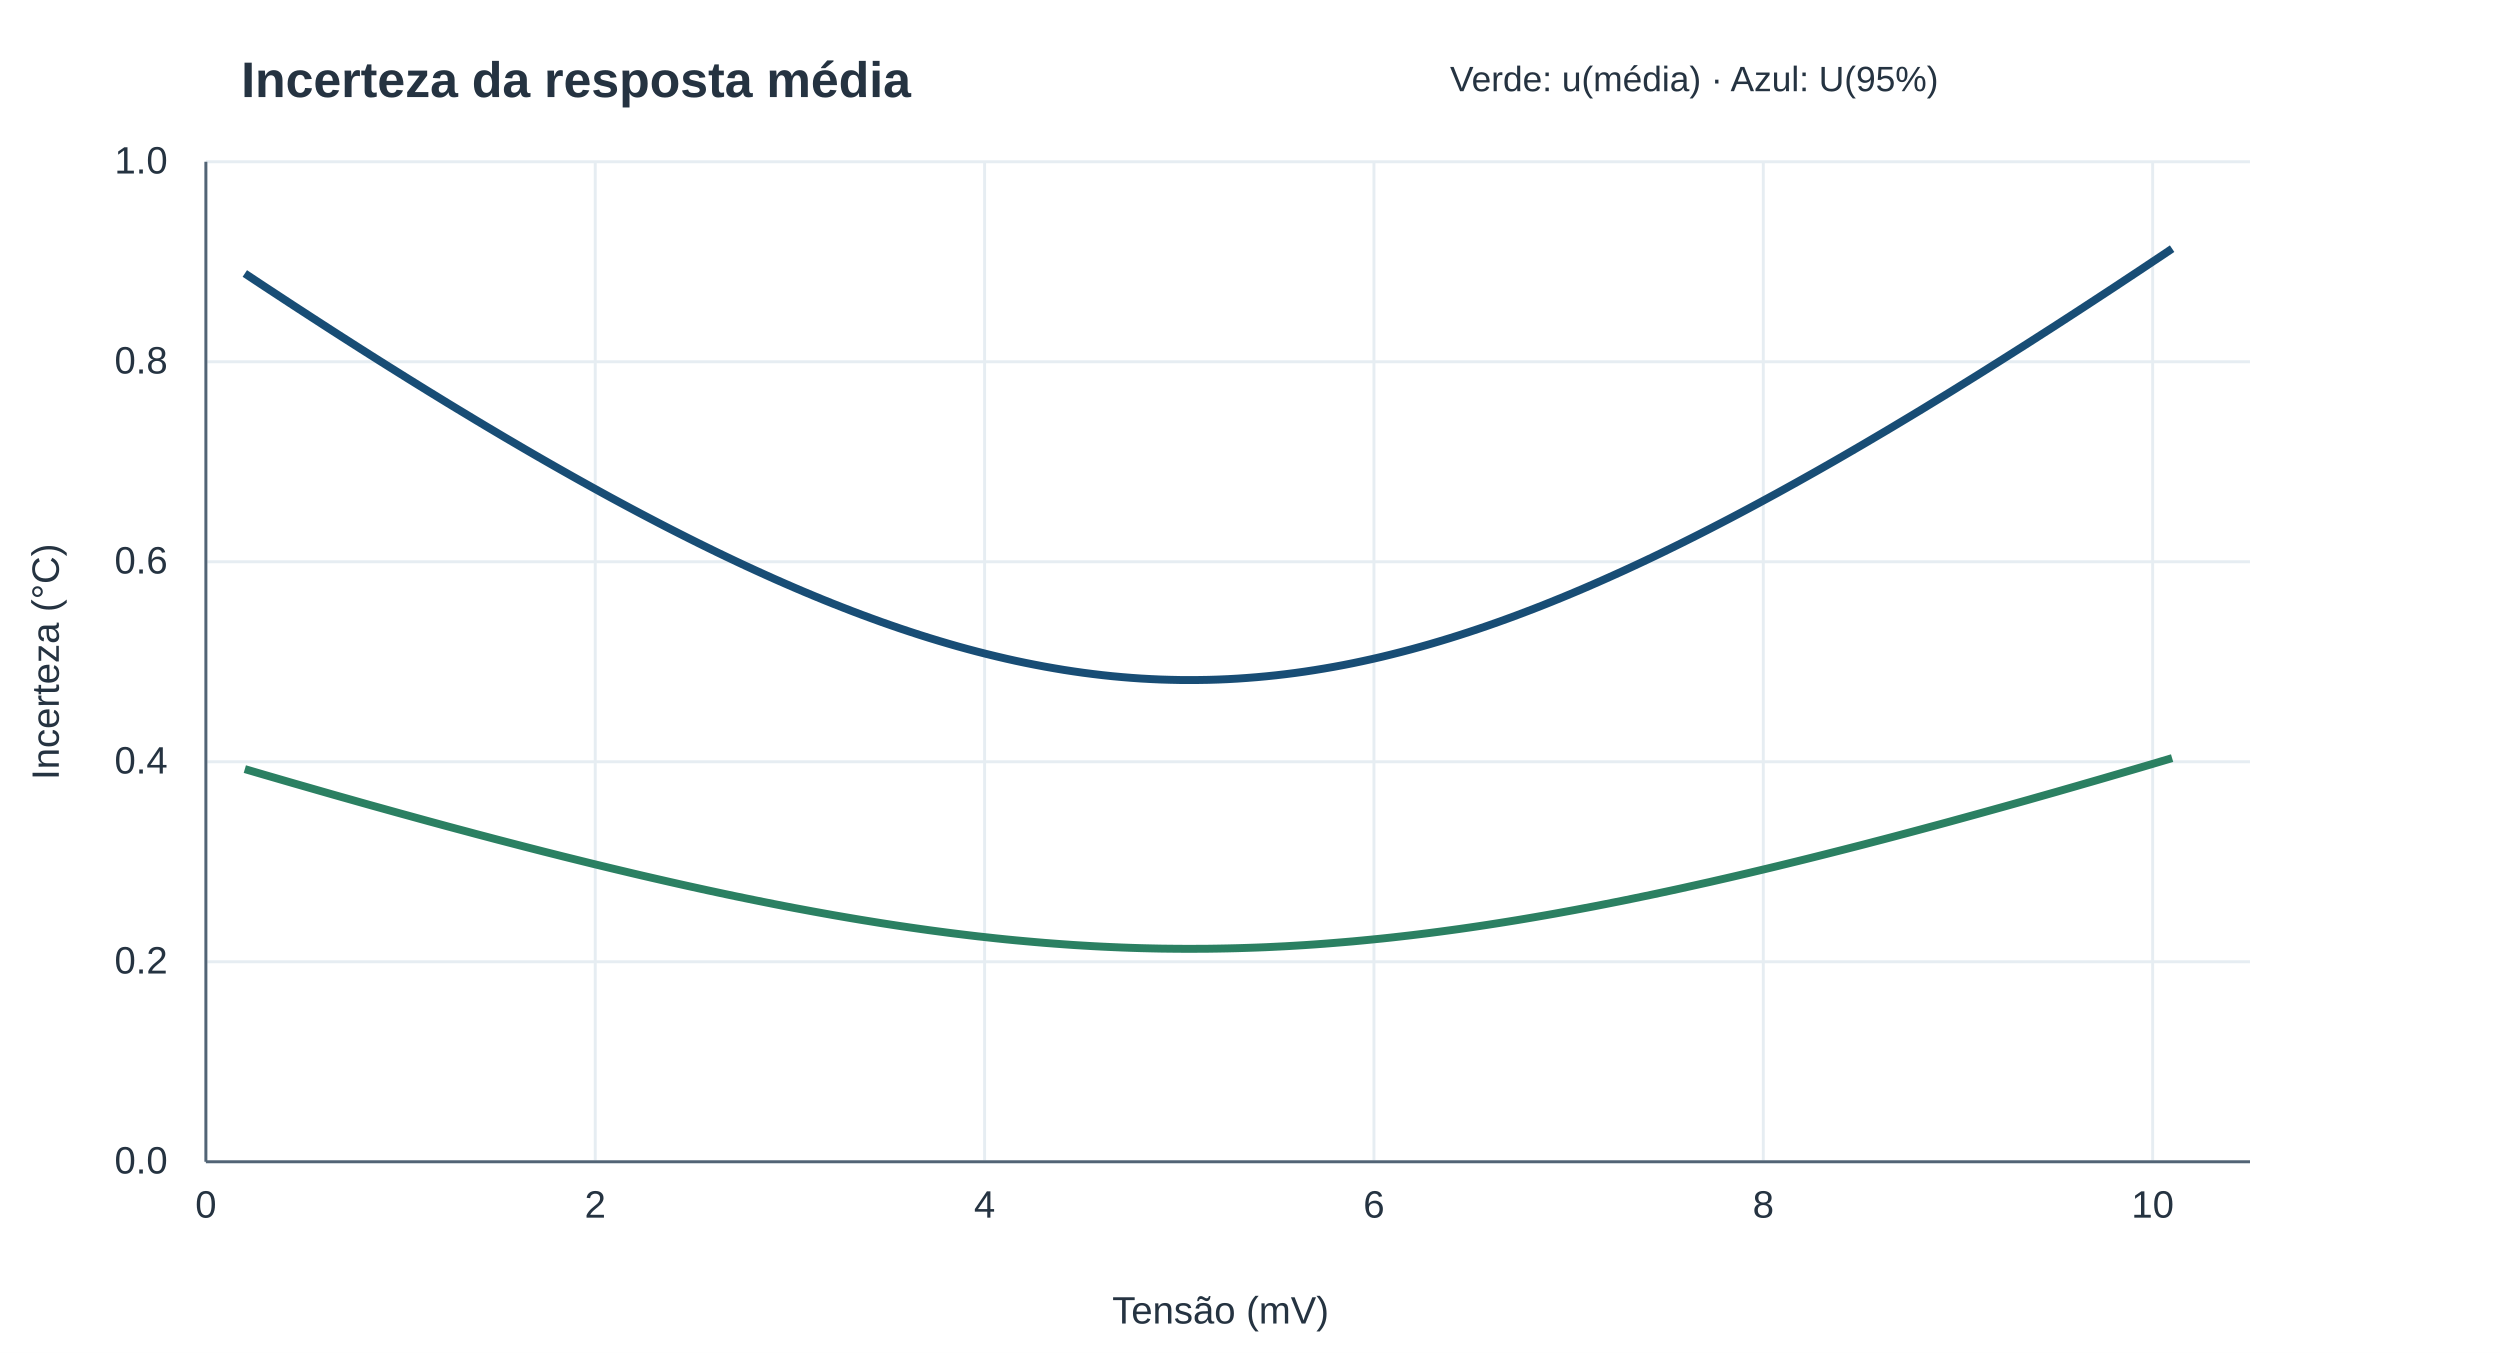
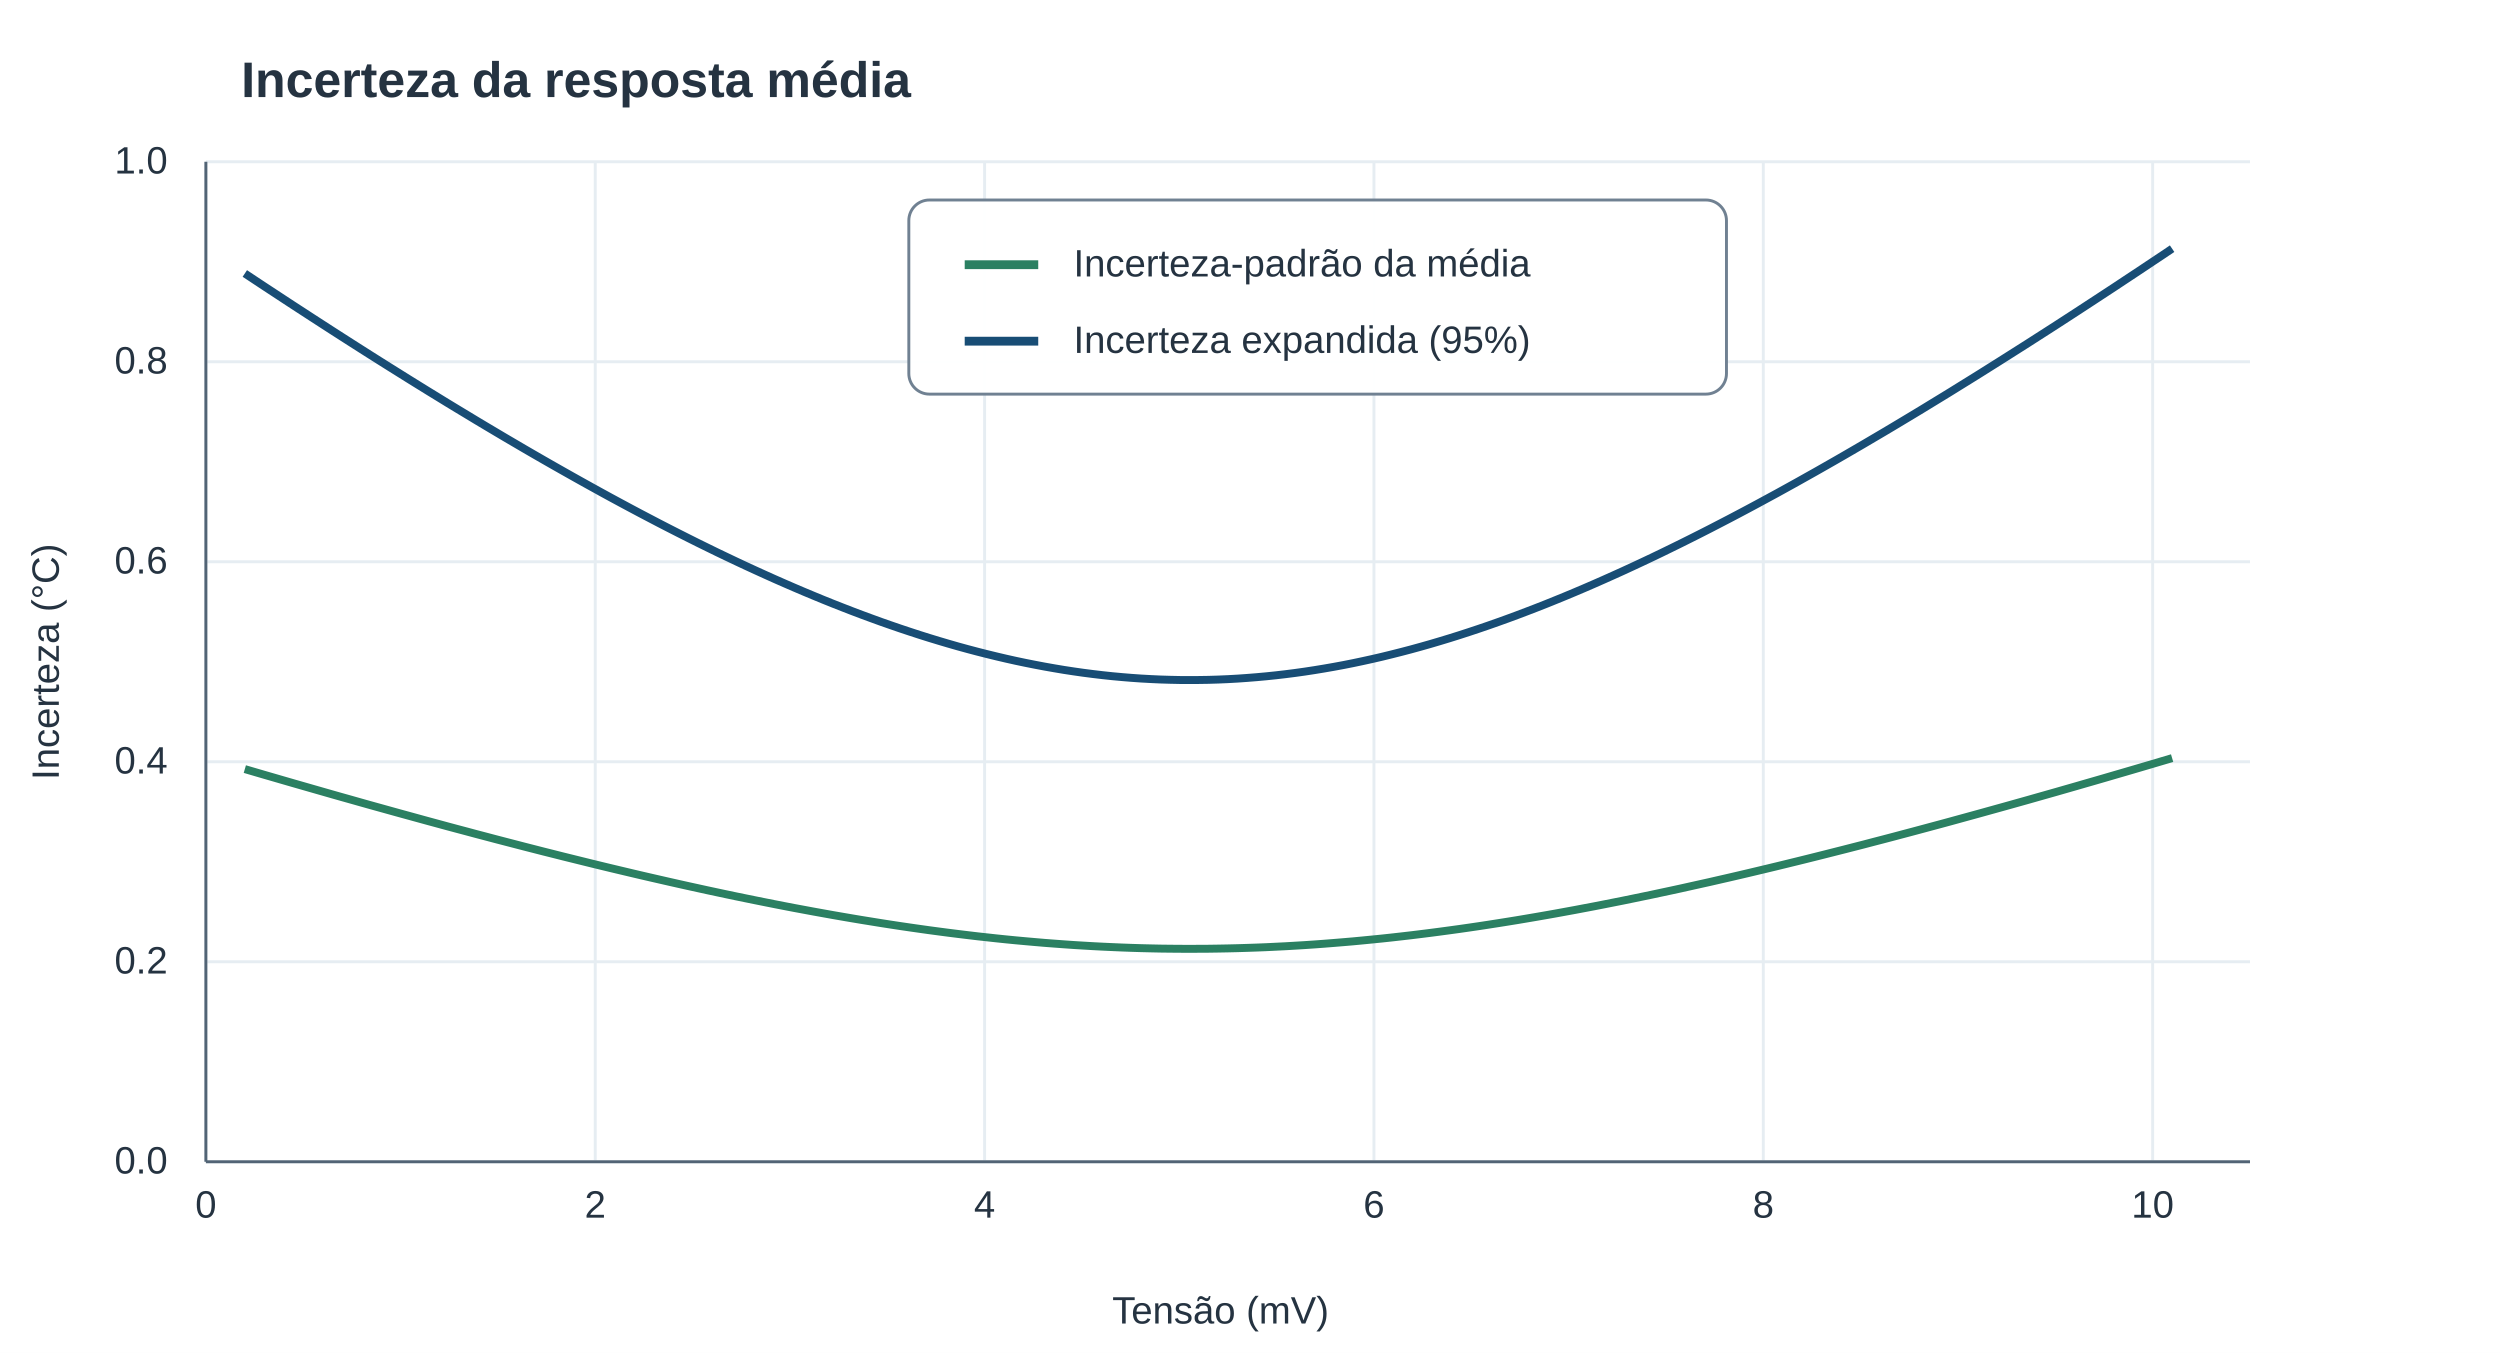
<svg xmlns="http://www.w3.org/2000/svg" width="850" height="460" viewBox="0 0 850 460" role="img" aria-labelledby="chart-title chart-desc">
  <rect width="850" height="460" fill="#fff" />
  <g font-family="Arial, Helvetica, sans-serif" font-size="13" fill="#253341">
    <line x1="70" y1="55" x2="70" y2="395" stroke="#e6edf2" />
    <text x="70" y="414" text-anchor="middle">0</text>
    <line x1="202.381" y1="55" x2="202.381" y2="395" stroke="#e6edf2" />
    <text x="202.381" y="414" text-anchor="middle">2</text>
    <line x1="334.762" y1="55" x2="334.762" y2="395" stroke="#e6edf2" />
    <text x="334.762" y="414" text-anchor="middle">4</text>
    <line x1="467.143" y1="55" x2="467.143" y2="395" stroke="#e6edf2" />
    <text x="467.143" y="414" text-anchor="middle">6</text>
    <line x1="599.524" y1="55" x2="599.524" y2="395" stroke="#e6edf2" />
    <text x="599.524" y="414" text-anchor="middle">8</text>
    <line x1="731.905" y1="55" x2="731.905" y2="395" stroke="#e6edf2" />
    <text x="731.905" y="414" text-anchor="middle">10</text>
    <line x1="70" y1="395" x2="765" y2="395" stroke="#e6edf2" />
    <text x="57" y="399" text-anchor="end">0.0</text>
    <line x1="70" y1="327" x2="765" y2="327" stroke="#e6edf2" />
    <text x="57" y="331" text-anchor="end">0.2</text>
    <line x1="70" y1="259" x2="765" y2="259" stroke="#e6edf2" />
    <text x="57" y="263" text-anchor="end">0.4</text>
    <line x1="70" y1="191" x2="765" y2="191" stroke="#e6edf2" />
    <text x="57" y="195" text-anchor="end">0.6</text>
    <line x1="70" y1="123" x2="765" y2="123" stroke="#e6edf2" />
    <text x="57" y="127" text-anchor="end">0.8</text>
    <line x1="70" y1="55" x2="765" y2="55" stroke="#e6edf2" />
    <text x="57" y="59" text-anchor="end">1.0</text>
    <line x1="70" y1="55" x2="70" y2="395" stroke="#526475" />
    <line x1="70" y1="395" x2="765" y2="395" stroke="#526475" />
    <text x="415" y="450" text-anchor="middle">Tensão (mV)</text>
    <text x="20" y="225" text-anchor="middle" transform="rotate(-90 20 225)">Incerteza (°C)</text>
    <polyline fill="none" stroke="#2b8062" stroke-width="2.7" stroke-linejoin="round" points="83.24,261.49 86.51,262.45 89.79,263.41 93.07,264.36 96.34,265.31 99.62,266.26 102.9,267.2 106.17,268.14 109.45,269.08 112.73,270.02 116,270.95 119.28,271.87 122.56,272.8 125.83,273.72 129.11,274.63 132.38,275.54 135.66,276.45 138.94,277.35 142.21,278.25 145.49,279.15 148.77,280.04 152.04,280.93 155.32,281.81 158.6,282.68 161.87,283.56 165.15,284.42 168.43,285.29 171.7,286.14 174.98,286.99 178.25,287.84 181.53,288.68 184.81,289.52 188.08,290.34 191.36,291.17 194.64,291.98 197.91,292.79 201.19,293.6 204.47,294.4 207.74,295.19 211.02,295.97 214.3,296.75 217.57,297.52 220.85,298.28 224.12,299.03 227.4,299.78 230.68,300.52 233.95,301.25 237.23,301.97 240.51,302.69 243.78,303.39 247.06,304.09 250.34,304.78 253.61,305.45 256.89,306.12 260.17,306.78 263.44,307.43 266.72,308.07 269.99,308.7 273.27,309.31 276.55,309.92 279.82,310.51 283.1,311.1 286.38,311.67 289.65,312.23 292.93,312.78 296.21,313.31 299.48,313.84 302.76,314.35 306.04,314.85 309.31,315.33 312.59,315.8 315.86,316.26 319.14,316.7 322.42,317.13 325.69,317.54 328.97,317.94 332.25,318.33 335.52,318.69 338.8,319.05 342.08,319.39 345.35,319.71 348.63,320.01 351.91,320.3 355.18,320.58 358.46,320.83 361.73,321.07 365.01,321.3 368.29,321.5 371.56,321.69 374.84,321.86 378.12,322.01 381.39,322.15 384.67,322.27 387.95,322.37 391.22,322.45 394.5,322.52 397.78,322.56 401.05,322.59 404.33,322.6 407.6,322.59 410.88,322.57 414.16,322.52 417.43,322.46 420.71,322.38 423.99,322.28 427.26,322.17 430.54,322.04 433.82,321.88 437.09,321.72 440.37,321.53 443.65,321.33 446.92,321.11 450.2,320.87 453.47,320.61 456.75,320.34 460.03,320.06 463.3,319.75 466.58,319.43 469.86,319.1 473.13,318.75 476.41,318.38 479.69,318 482.96,317.6 486.24,317.19 489.52,316.76 492.79,316.32 496.07,315.87 499.34,315.4 502.62,314.92 505.9,314.42 509.17,313.91 512.45,313.39 515.73,312.86 519,312.31 522.28,311.75 525.56,311.18 528.83,310.6 532.11,310 535.39,309.4 538.66,308.78 541.94,308.16 545.21,307.52 548.49,306.87 551.77,306.22 555.04,305.55 558.32,304.87 561.6,304.19 564.87,303.49 568.15,302.79 571.43,302.08 574.7,301.35 577.98,300.62 581.26,299.89 584.53,299.14 587.81,298.39 591.08,297.63 594.36,296.86 597.64,296.08 600.91,295.3 604.19,294.51 607.47,293.71 610.74,292.91 614.02,292.1 617.3,291.28 620.57,290.46 623.85,289.63 627.13,288.8 630.4,287.96 633.68,287.12 636.95,286.26 640.23,285.41 643.51,284.55 646.78,283.68 650.06,282.81 653.34,281.93 656.61,281.05 659.89,280.17 663.17,279.28 666.44,278.38 669.72,277.48 673,276.58 676.27,275.67 679.55,274.76 682.82,273.85 686.1,272.93 689.38,272.01 692.65,271.08 695.93,270.15 699.21,269.22 702.48,268.28 705.76,267.34 709.04,266.39 712.31,265.45 715.59,264.5 718.87,263.54 722.14,262.59 725.42,261.63 728.69,260.67 731.97,259.7 735.25,258.73 738.52,257.76" />
    <polyline fill="none" stroke="#184d75" stroke-width="2.7" stroke-linejoin="round" points="83.24,92.98 86.51,95.15 89.79,97.32 93.07,99.47 96.34,101.62 99.62,103.77 102.9,105.9 106.17,108.03 109.45,110.15 112.73,112.27 116,114.37 119.28,116.47 122.56,118.56 125.83,120.64 129.11,122.71 132.38,124.77 135.66,126.82 138.94,128.87 142.21,130.9 145.49,132.93 148.77,134.94 152.04,136.95 155.32,138.94 158.6,140.92 161.87,142.9 165.15,144.86 168.43,146.81 171.7,148.75 174.98,150.67 178.25,152.59 181.53,154.49 184.81,156.38 188.08,158.25 191.36,160.11 194.64,161.96 197.91,163.79 201.19,165.61 204.47,167.42 207.74,169.21 211.02,170.98 214.3,172.74 217.57,174.48 220.85,176.2 224.12,177.91 227.4,179.6 230.68,181.27 233.95,182.92 237.23,184.56 240.51,186.17 243.78,187.77 247.06,189.34 250.34,190.9 253.61,192.43 256.89,193.94 260.17,195.43 263.44,196.9 266.72,198.34 269.99,199.76 273.27,201.16 276.55,202.53 279.82,203.88 283.1,205.2 286.38,206.49 289.65,207.76 292.93,209 296.21,210.21 299.48,211.4 302.76,212.55 306.04,213.68 309.31,214.77 312.59,215.84 315.86,216.87 319.14,217.87 322.42,218.84 325.69,219.78 328.97,220.68 332.25,221.55 335.52,222.38 338.8,223.18 342.08,223.95 345.35,224.68 348.63,225.37 351.91,226.02 355.18,226.64 358.46,227.22 361.73,227.77 365.01,228.27 368.29,228.74 371.56,229.16 374.84,229.55 378.12,229.9 381.39,230.2 384.67,230.47 387.95,230.7 391.22,230.88 394.5,231.03 397.78,231.13 401.05,231.2 404.33,231.22 407.6,231.2 410.88,231.15 414.16,231.05 417.43,230.91 420.71,230.73 423.99,230.5 427.26,230.24 430.54,229.94 433.82,229.6 437.09,229.22 440.37,228.8 443.65,228.34 446.92,227.84 450.2,227.3 453.47,226.73 456.75,226.12 460.03,225.47 463.3,224.78 466.58,224.06 469.86,223.3 473.13,222.5 476.41,221.67 479.69,220.81 482.96,219.91 486.24,218.98 489.52,218.01 492.79,217.02 496.07,215.99 499.34,214.93 502.62,213.84 505.9,212.72 509.17,211.57 512.45,210.39 515.73,209.18 519,207.94 522.28,206.68 525.56,205.39 528.83,204.07 532.11,202.73 535.39,201.36 538.66,199.97 541.94,198.55 545.21,197.11 548.49,195.64 551.77,194.16 555.04,192.65 558.32,191.12 561.6,189.57 564.87,188 568.15,186.4 571.43,184.79 574.7,183.16 577.98,181.51 581.26,179.84 584.53,178.15 587.81,176.45 591.08,174.73 594.36,172.99 597.64,171.23 600.91,169.46 604.19,167.68 607.47,165.87 610.74,164.06 614.02,162.22 617.3,160.38 620.57,158.52 623.85,156.65 627.13,154.76 630.4,152.86 633.68,150.95 636.95,149.02 640.23,147.09 643.51,145.14 646.78,143.18 650.06,141.21 653.34,139.23 656.61,137.23 659.89,135.23 663.17,133.22 666.44,131.19 669.72,129.16 673,127.12 676.27,125.06 679.55,123 682.82,120.93 686.1,118.85 689.38,116.77 692.65,114.67 695.93,112.57 699.21,110.46 702.48,108.34 705.76,106.21 709.04,104.07 712.31,101.93 715.59,99.78 718.87,97.63 722.14,95.46 725.42,93.29 728.69,91.12 731.97,88.93 735.25,86.75 738.52,84.55" />
    <text x="82" y="33" font-weight="bold" font-size="17">Incerteza da resposta média</text>
-     <text x="493" y="31" font-size="12">Verde: u(média) · Azul: U(95%)</text>
+     <g role="group" aria-label="Legenda: incerteza-padrão e incerteza expandida de 95%">
+       <rect x="309" y="68" width="278" height="66" rx="7" fill="#ffffff" fill-opacity="0.97" stroke="#708192" stroke-width="1" />
+       <line x1="328" y1="90" x2="353" y2="90" stroke="#2b8062" stroke-width="3" />
+       <text x="365" y="94" font-size="13" fill="#253341">Incerteza-padrão da média</text>
+       <line x1="328" y1="116" x2="353" y2="116" stroke="#184d75" stroke-width="3" />
+       <text x="365" y="120" font-size="13" fill="#253341">Incerteza expandida (95%)</text>
+     </g>
  </g>
</svg>
